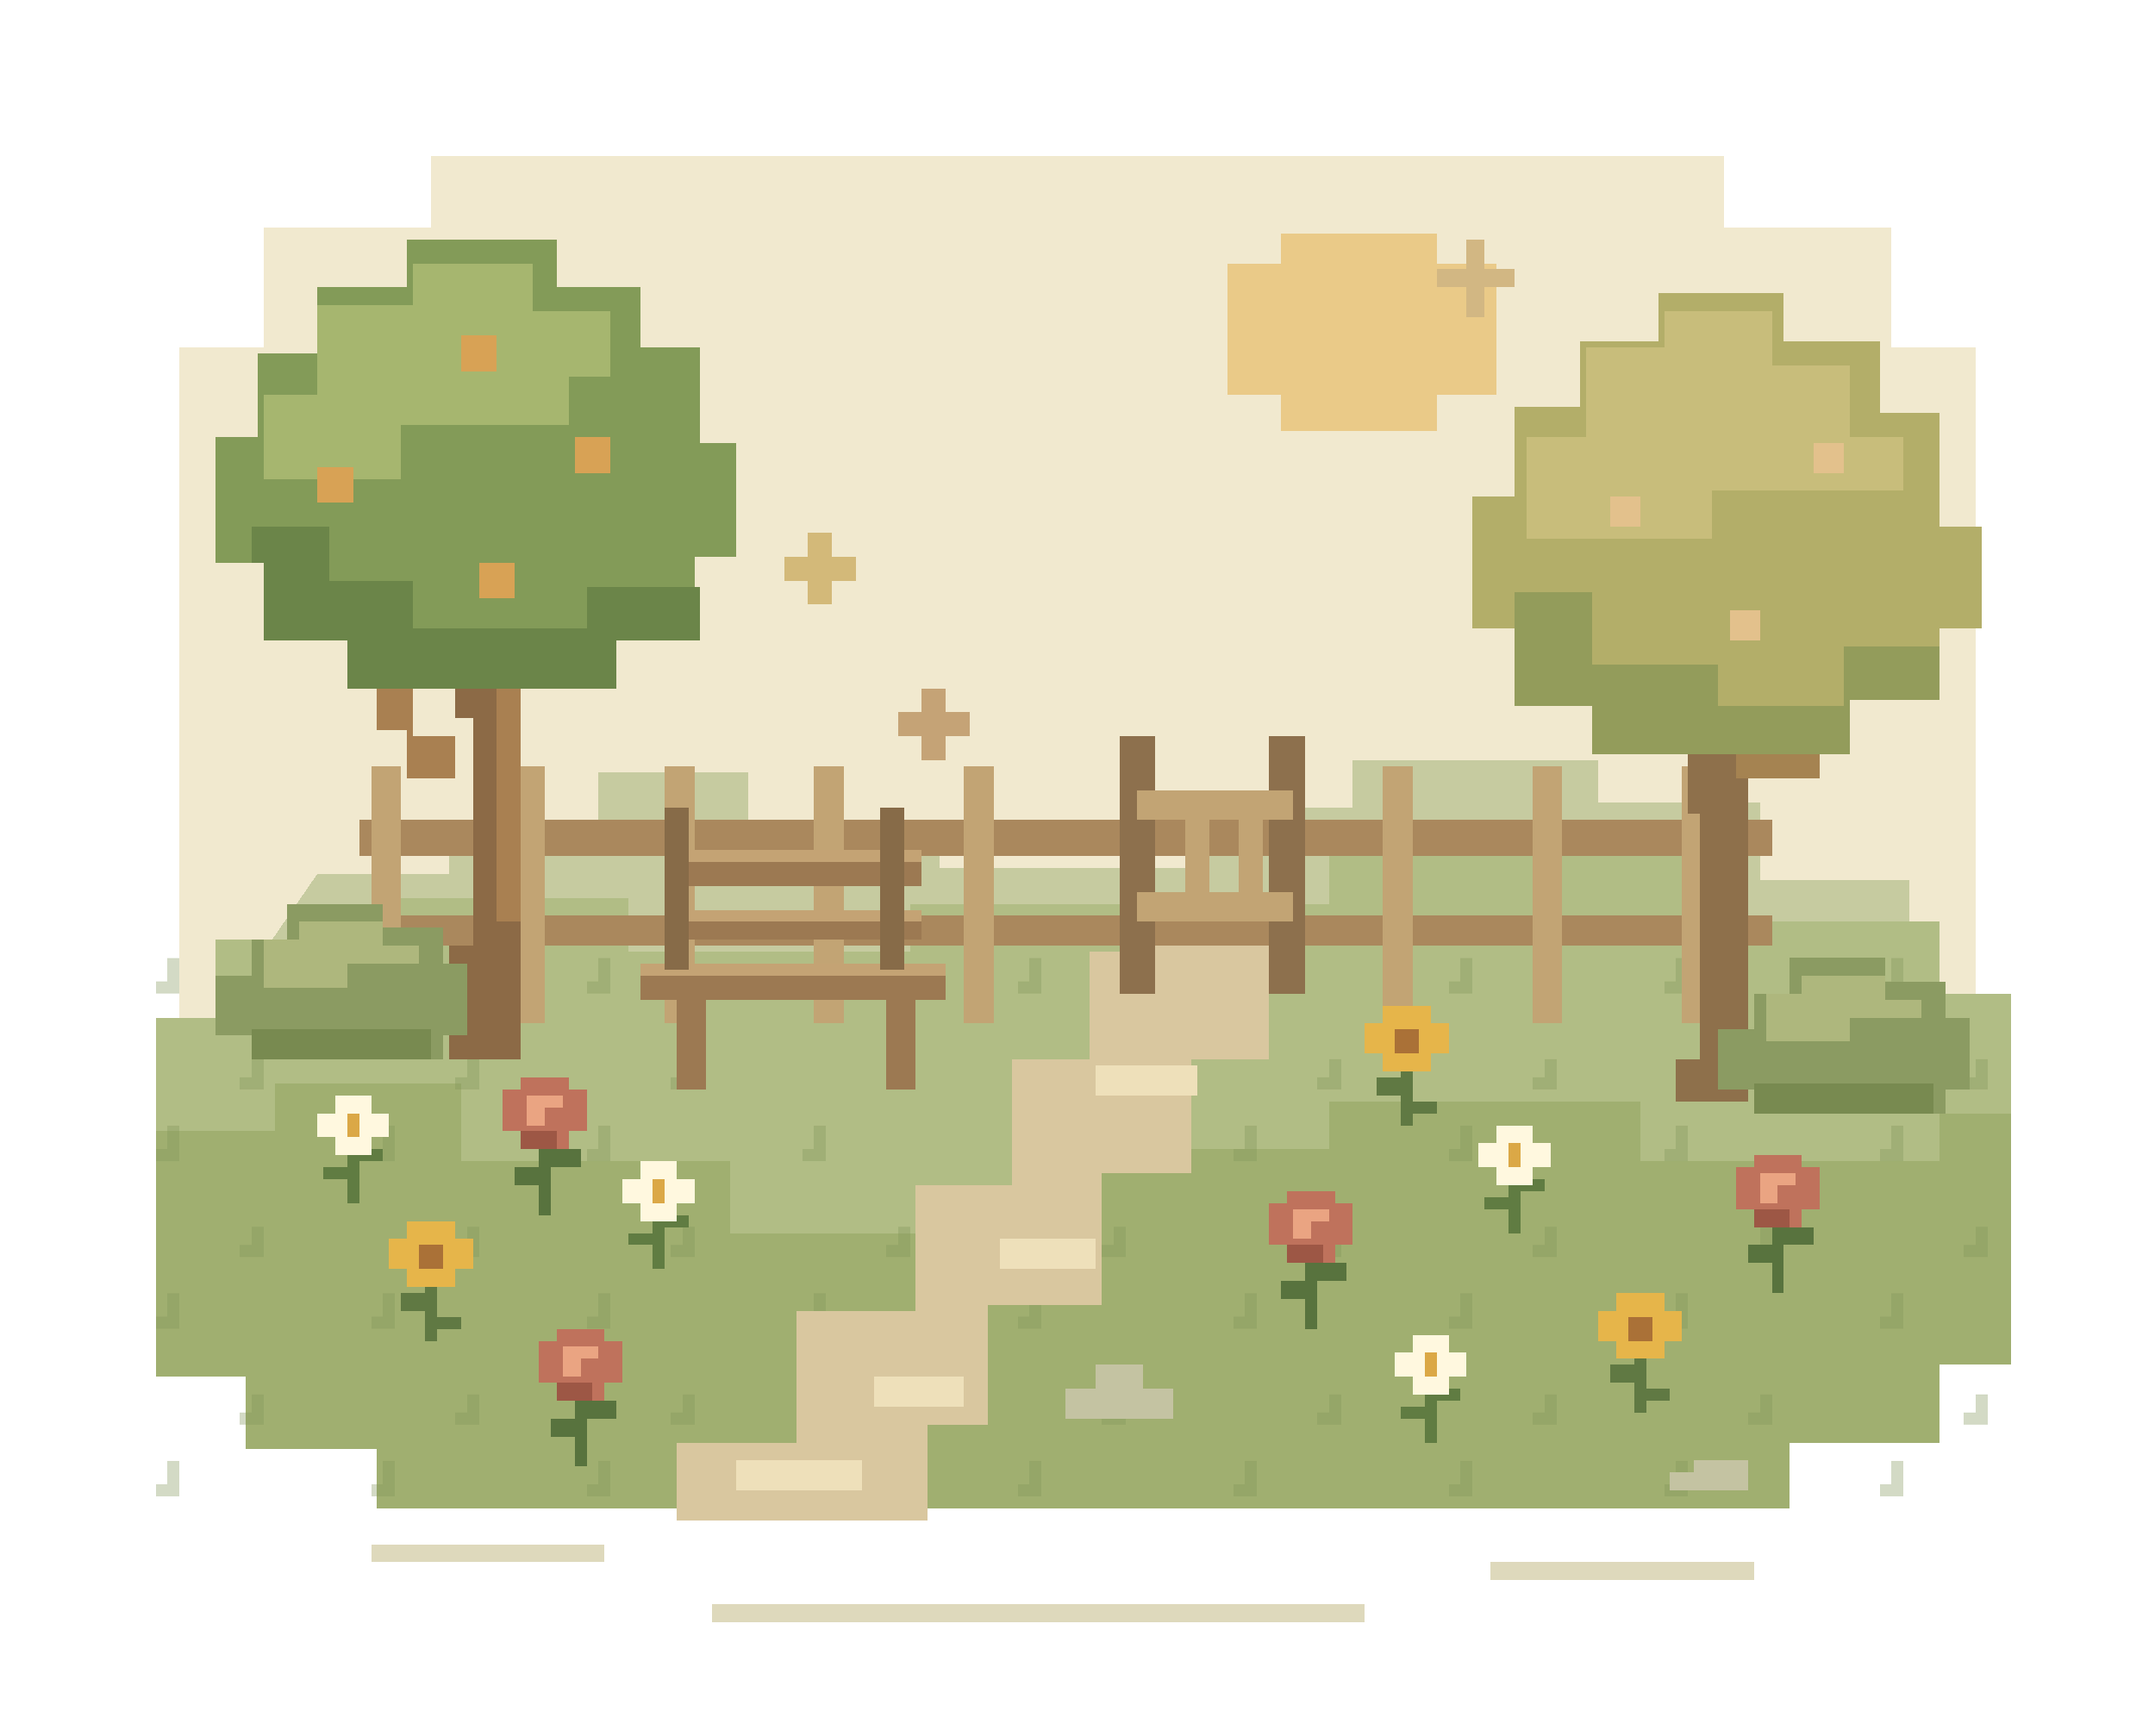
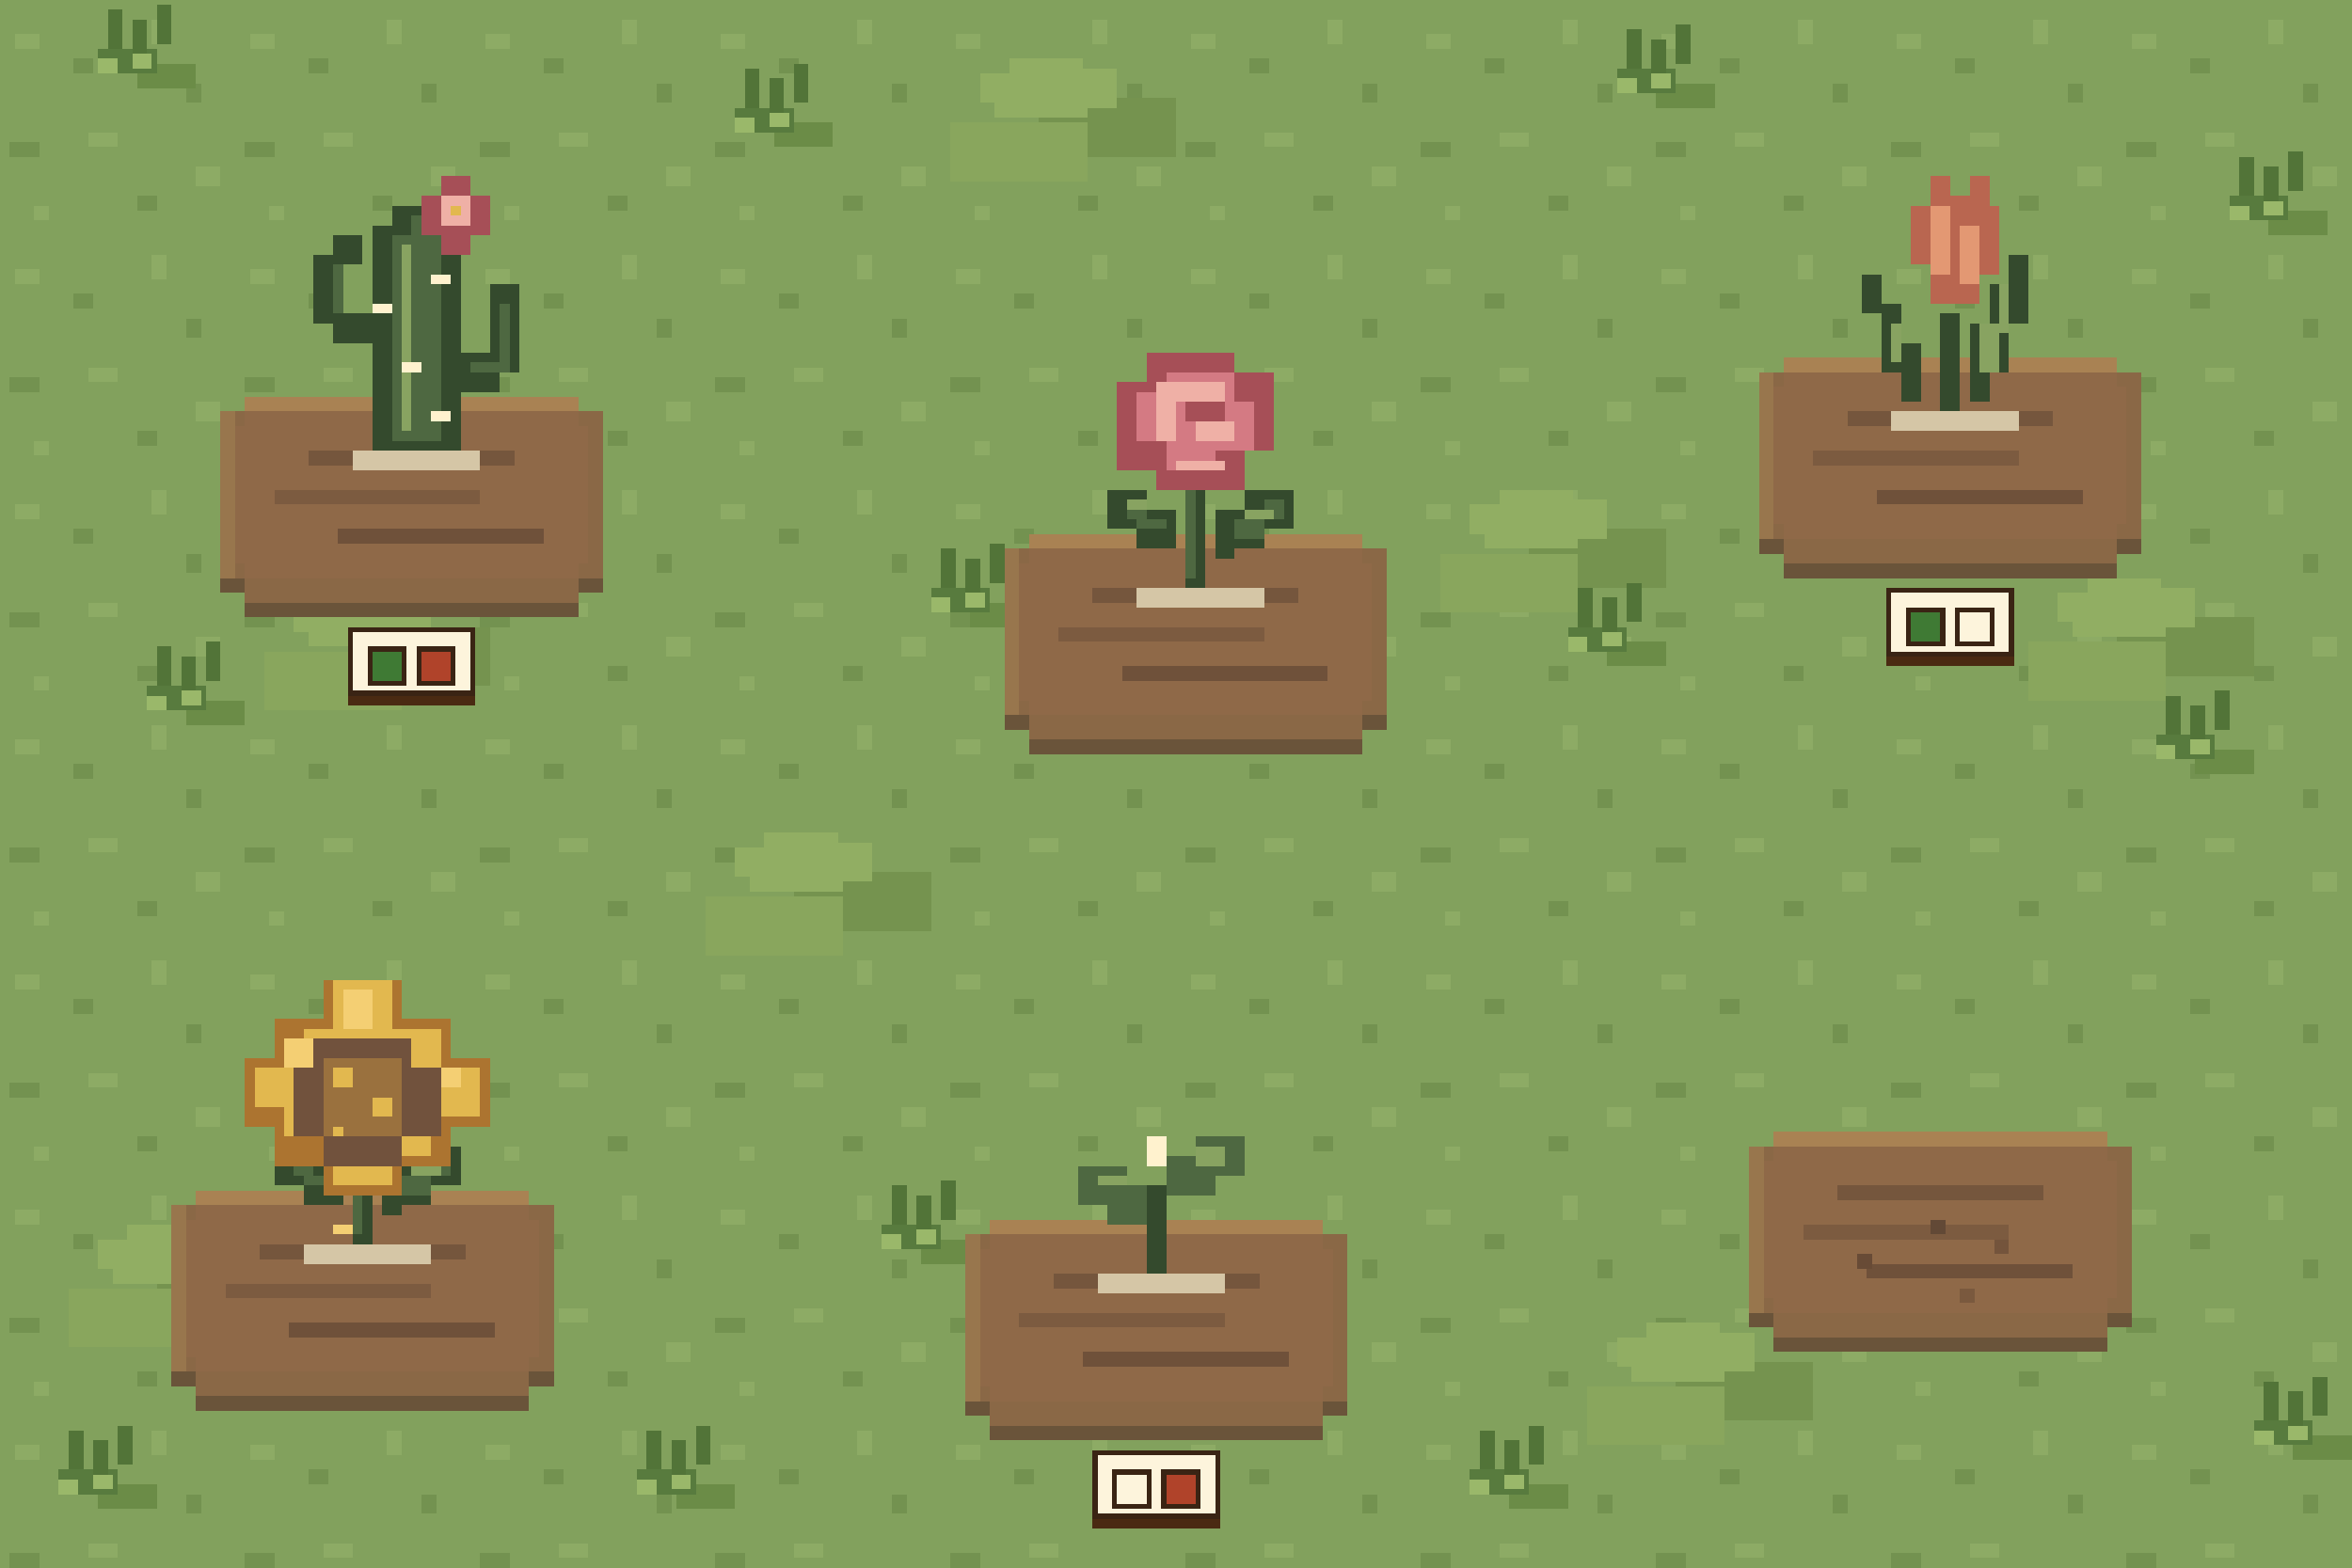
- <svg xmlns="http://www.w3.org/2000/svg" viewBox="0 0 360 290" fill="none" shape-rendering="crispEdges">
+ <svg xmlns="http://www.w3.org/2000/svg" viewBox="0 0 480 320" shape-rendering="crispEdges">
  <defs>
-     <pattern id="grass" width="36" height="28" patternUnits="userSpaceOnUse">
-       <path d="M4 12h2v-3h2v5H4zm22 12h2v-4h2v6h-4z" fill="#80945a" opacity=".35" />
+     <pattern id="g" width="48" height="48" patternUnits="userSpaceOnUse">
+       <path fill="#8dab65" d="M3 7h5v3H3zM31 4h3v5h-3zM18 27h6v3h-6zM40 34h5v4h-5zM7 42h3v3H7z" />
+       <path fill="#739250" d="M15 12h4v3h-4zM38 17h3v4h-3zM2 29h6v3H2zM28 40h4v3h-4z" />
    </pattern>
-     <g id="daisy">
-       <path d="M0 0h2v12H0zM-4 6H0v2h-4zm6-3h4v2H2z" fill="#607c42" />
-       <path d="M-2-6h6v3h3v4H4v3h-6V1h-3v-4h3z" fill="#fff8df" />
-       <path d="M0-3h2v4H0z" fill="#dba846" />
+     <g id="m">
+       <path fill="#75934f" d="M12 8h28v12H12z" />
+       <path fill="#89a65d" d="M-6 13h28v12H-6z" />
+       <path fill="#91ae63" d="M0 3h6V0h15v2h7v8h-6v2H3V9H0z" />
    </g>
-     <g id="rose">
-       <path d="M0 0h2v15H0zm-4 7H0v3h-4zm6-3h5v3H2z" fill="#58733e" />
-       <path d="M-3-8h8v2h3v7H5v3h-8V1h-3v-7h3z" fill="#bf725c" />
-       <path d="M-1-5h5v2H1v3h-3v-5z" fill="#eaa482" />
-       <path d="M-3 1h6v3h-6z" fill="#9d5745" />
+     <g id="c">
+       <path fill="#6b8c47" d="M8 3h12v5H8z" />
+       <path fill="#587b3e" d="M0 0h12v5H0z" />
+       <path fill="#527438" d="M2-8h3v8H2zm5 2h3v8H7zm5-3h3v8h-3z" />
+       <path fill="#9ab86a" d="M0 2h4v3H0zm7-1h4v3H7z" />
    </g>
-     <g id="yellow">
-       <path d="M0 0h2v13H0zm-4 5H0v3h-4zm6 4h4v2H2z" fill="#607943" />
-       <path d="M-3-7h8v3h3v5H5v3h-8V1h-3v-5h3z" fill="#e6b54a" />
-       <path d="M-1-3h4v4h-4z" fill="#aa7137" />
+     <g id="p">
+       <path fill="#6a543a" d="M5 3h68v3h5v34h-5v5H5v-5H0V6h5z" />
+       <path fill="#8a6846" d="M5 0h68v3h5v34h-5v5H5v-5H0V3h5z" />
+       <path fill="#a98253" d="M5 0h68v3H5z" />
+       <path fill="#98764d" d="M0 3h3v34H0z" />
+       <path fill="#8f6948" d="M5 3h68v3h2v28h-2v3H5v-3H3V6h2z" />
+       <path fill="#75563d" d="M18 11h42v3H18z" />
+       <path fill="#7c5b40" d="M11 19h42v3H11z" />
+       <path fill="#6f513a" d="M24 27h42v3H24z" />
    </g>
-     <g id="shrub">
-       <path d="M-14-8h6v-6H8v4h10v6h4V8h-4v4h-32V8h-6V-2h6z" fill="#8b9b62" />
-       <path d="M-12-8h6v-3H8v4h6v3H2v4h-14z" fill="#aeb77d" />
-       <path d="M-14 7h30v5h-30z" fill="#788a50" />
+     <g id="t">
+       <path fill="#4a2a12" d="M0 2h26v14H0z" />
+       <path fill="#3a2414" d="M0 0h26v14H0z" />
+       <path fill="#fdf4dc" d="M1 1h24v12H1z" />
+       <path fill="#3a2414" d="M4 4h8v8H4zm10 0h8v8h-8z" />
+       <path fill="#fdf4dc" d="M5 5h6v6H5zm10 0h6v6h-6z" />
    </g>
  </defs>
-   <path d="M44 38h28V26h216v12h28v20h14v132H30V58h14z" fill="#f1e9cf" />
-   <path d="M214 39h26v5h10v22h-10v6h-26v-6h-9V44h9z" fill="#eaca88" />
-   <path d="M47 70h13V58h25v8h18v12h13v7H47zm227 11h10V69h20v7h13v12h-43z" fill="#fff9e8" />
-   <path d="M53 146h22v-8h25v-9h25v8h32v8h42v-10h27v-8h41v7h27v13h25v15H42z" fill="#c6cba0" />
-   <path d="M36 157h29v-7h40v9h47v-8h70v-9h66v12h36v12h12v62h-12v13h-25v11H63v-10H41v-12H26v-60h10z" fill="#b1bd85" />
-   <path d="M26 189h20v-8h31v13h45v12h59v-14h41v-8h52v10h50v-8h12v42h-12v13h-25v11H63v-10H41v-12H26z" fill="#a0af70" />
-   <path d="M26 157h310v95H26z" fill="url(#grass)" />
-   <path d="M191 149h21v28h-13v19h-15v22h-19v20h-10v16h-42v-13h20v-22h20v-21h16v-21h13v-18h9z" fill="#d9c79f" />
-   <path d="M191 149h21v8h-21zm-8 29h17v5h-17zm-16 29h16v5h-16zm-21 23h15v5h-15zm-23 14h21v5h-21z" fill="#eee0ba" />
-   <path d="M60 137h236v6H60zm0 16h236v5H60z" fill="#aa885d" />
-   <path d="M62 128h5v43h-5zm24 0h5v43h-5zm25 0h5v43h-5zm25 0h5v43h-5zm25 0h5v43h-5zm70 0h5v43h-5zm25 0h5v43h-5zm25 0h5v43h-5z" fill="#c2a474" />
-   <path d="M187 123h6v43h-6zm25 0h6v43h-6z" fill="#8d704d" />
-   <path d="M190 132h26v5h-26zm0 17h26v5h-26zm8-12h4v12h-4zm9 0h4v12h-4z" fill="#c2a474" />
-   <path d="M76 95h11v82H75v-19h4v-38h-3z" fill="#8c6a46" />
-   <path d="M83 103h4v51h-4zm-7 27h-8v-8h-5v-7h6v8h7z" fill="#a98051" />
-   <path d="M53 48h15v-8h25v8h14v10h10v16h6v19h-7v14h-13v8H58v-8H44V94h-8V73h7V59h10z" fill="#839b58" />
-   <path d="M53 51h16v-7h20v8h13v11h-7v8H67v9H44V66h9z" fill="#a6b66f" />
-   <path d="M42 88h13v9h14v8h29v-7h19v9h-14v8H58v-8H44V94h-2z" fill="#6b8549" />
-   <path d="M53 78h6v6h-6zm43-5h6v6h-6zM77 56h6v6h-6zm3 38h6v6h-6z" fill="#d8a255" />
-   <path d="M282 109h10v75h-12v-7h4v-41h-2z" fill="#8e704b" />
-   <path d="M290 126h10v-12h4v16h-14z" fill="#a58351" />
-   <path d="M264 57h13v-8h21v8h16v12h10v19h7v17h-7v12h-15v9h-43v-8h-13v-13h-7V83h7V68h11z" fill="#b3ae69" />
-   <path d="M265 58h13v-6h18v9h13v12h9v9h-32v8h-31V73h10z" fill="#c8bd7b" />
-   <path d="M253 99h13v12h21v7h21v-10h16v9h-15v9h-43v-8h-13z" fill="#939c5b" />
-   <path d="M269 83h5v5h-5zm34-9h5v5h-5zm-14 28h5v5h-5z" fill="#e3c18c" />
-   <use href="#shrub" x="56" y="165" />
-   <use href="#shrub" x="307" y="174" />
-   <path d="M112 142h42v6h-42zm0 10h42v5h-42zm-5 9h51v6h-51zm6 6h5v15h-5zm35 0h5v15h-5z" fill="#9c7952" />
-   <path d="M111 142h43v2h-43zm0 10h43v2h-43zm-4 9h51v2h-51z" fill="#c4a374" />
-   <path d="M111 135h4v27h-4zm36 0h4v27h-4z" fill="#876b48" />
-   <use href="#rose" x="90" y="188" />
-   <use href="#daisy" x="109" y="200" />
-   <use href="#yellow" x="71" y="211" />
-   <use href="#rose" x="96" y="230" />
-   <use href="#yellow" x="234" y="175" />
-   <use href="#daisy" x="252" y="194" />
-   <use href="#rose" x="218" y="207" />
-   <use href="#daisy" x="238" y="229" />
-   <use href="#yellow" x="273" y="223" />
-   <use href="#daisy" x="58" y="189" />
-   <use href="#rose" x="296" y="201" />
-   <path d="M183 228h8v4h5v5h-18v-5h5zm100 16h9v5h-13v-3h4z" fill="#c4c3a2" />
-   <path d="M135 89h4v4h4v4h-4v4h-4v-4h-4v-4h4z" fill="#d3b979" />
-   <path d="M245 40h3v5h5v3h-5v5h-3v-5h-5v-3h5z" fill="#d2b783" />
-   <path d="M154 115h4v4h4v4h-4v4h-4v-4h-4v-4h4z" fill="#c5a376" />
-   <path d="M62 258h39v3H62zm187 3h44v3h-44zm-130 7h109v3H119z" fill="#ded9bc" />
+   <rect width="480" height="320" fill="#82a15d" />
+   <rect width="480" height="320" fill="url(#g)" />
+   <use href="#m" x="60" y="120" />
+   <use href="#m" x="300" y="100" />
+   <use href="#m" x="420" y="118" />
+   <use href="#m" x="150" y="170" />
+   <use href="#m" x="20" y="250" />
+   <use href="#m" x="330" y="270" />
+   <use href="#m" x="200" y="12" />
+   <use href="#c" x="20" y="10" />
+   <use href="#c" x="150" y="22" />
+   <use href="#c" x="330" y="14" />
+   <use href="#c" x="455" y="40" />
+   <use href="#c" x="190" y="120" />
+   <use href="#c" x="30" y="140" />
+   <use href="#c" x="320" y="128" />
+   <use href="#c" x="440" y="150" />
+   <use href="#c" x="130" y="300" />
+   <use href="#c" x="300" y="300" />
+   <use href="#c" x="460" y="290" />
+   <use href="#c" x="12" y="300" />
+   <use href="#c" x="180" y="250" />
+   <use href="#c" x="360" y="250" />
+   <use href="#p" x="45" y="81" />
+   <svg x="52" y="34" viewBox="0 0 32 32" width="64" height="64">
+     <path fill="#d5c6a6" d="M10 29h13v2H10z" />
+     <path fill="#344a2d" d="M12 29V18H8v-2H6V9h2V7h3v3H9v5h3V6h2V4h5v2h2v13h3v-7h3v9h-2v2h-4v6z" />
+     <path fill="#4e6841" d="M14 28V7h2V5h3v23zM8 10h1v5H8zm17 4h1v7h-4v-1h3z" />
+     <path fill="#88a361" d="M15 8h1v19h-1zM17 5h2v2h-2z" />
+     <path fill="#fff2ce" d="M12 14h2v1h-2zm6-3h2v1h-2zm-3 9h2v1h-2zm3 5h2v1h-2z" />
+     <path fill="#a64f57" d="M17 7V3h2V1h3v2h2v4h-2v2h-3V7z" />
+     <path fill="#efb0a6" d="M19 3h3v3h-3z" />
+     <path fill="#e2b84f" d="M20 4h1v1h-1z" />
+   </svg>
+   <use href="#t" x="71" y="128" />
+   <path fill="#3f7a34" d="M76 133h6v6h-6z" />
+   <path fill="#b0432a" d="M86 133h6v6h-6z" />
+   <use href="#p" x="205" y="109" />
+   <svg x="212" y="62" viewBox="0 0 32 32" width="64" height="64">
+     <path fill="#d5c6a6" d="M10 29h13v2H10z" />
+     <path fill="#344a2d" d="M15 29V13h2v16zM14 25h-4v-2H7v-4h4v2h3zm4 1v-5h3v-2h5v4h-3v2h-3v1z" />
+     <path fill="#4e6841" d="M15 28V16h1v12zM9 20h2v2h2v1h-3v-1H9zm11 2h3v-2h2v2h-2v2h-3z" />
+     <path fill="#88a361" d="M21 21h3v1h-3zM9 20h2v1H9z" />
+     <path fill="#a64f57" d="M8 14V8h3V5h9v2h4v8h-3v4H12v-2H8z" />
+     <path fill="#d47a83" d="M10 9h3V7h7v3h2v5h-4v2h-5v-3h-3z" />
+     <path fill="#efb0a6" d="M12 8h7v2h-5v4h-2zm4 4h4v2h-4zm-2 4h5v1h-5z" />
+     <path fill="#a64f57" d="M15 10h4v2h-4z" />
+   </svg>
+   <use href="#p" x="359" y="73" />
+   <svg x="366" y="26" viewBox="0 0 32 32" width="64" height="64">
+     <path fill="#d5c6a6" d="M10 29h13v2H10z" />
+     <path fill="#344a2d" d="M15 29V19h2v10zm-2-1h-2v-3H9v-6H7v-4h2v3h2v4h2zm5 0v-8h2v-4h2v-3h2v7h-2v5h-2v3z" />
+     <path fill="#88a361" d="M19 25v-5h2v-4h1v5h-1v4zM10 20h1v4h-1z" />
+     <path fill="#b96650" d="M12 14V8h2V5h2v2h2V5h2v3h1v7h-2v3h-5v-4z" />
+     <path fill="#e39873" d="M14 8h2v7h-2zm3 2h2v6h-2z" />
+   </svg>
+   <use href="#t" x="385" y="120" />
+   <path fill="#3f7a34" d="M390 125h6v6h-6z" />
+   <use href="#p" x="35" y="243" />
+   <svg x="42" y="196" viewBox="0 0 32 32" width="64" height="64">
+     <path fill="#d5c6a6" d="M10 29h13v2H10z" />
+     <path fill="#344a2d" d="M15 29V13h2v16zM14 25h-4v-2H7v-4h4v2h3zm4 1v-5h3v-2h5v4h-3v2h-3v1z" />
+     <path fill="#4e6841" d="M15 28V16h1v12zM9 20h2v2h2v1h-3v-1H9zm11 2h3v-2h2v2h-2v2h-3z" />
+     <path fill="#88a361" d="M21 21h3v1h-3zM9 20h2v1H9z" />
+     <path fill="#ac7430" d="M12 2h8v4h5v4h4v7h-4v4h-5v3h-8v-3H7v-4H4v-7h3V6h5z" />
+     <path fill="#e2b84f" d="M13 2h6v5h5v4h4v5h-5v4h-4v3h-6v-5H8v-3H5v-4h5V7h3z" />
+     <path fill="#f4cf73" d="M14 3h3v4h-3zm-6 5h4v3H8zm14 3h4v2h-4zm-9 16h2v1h-2z" />
+     <path fill="#71523d" d="M11 8h10v3h3v7h-4v3h-8v-3H9v-7h2z" />
+     <path fill="#9a713e" d="M12 10h8v8h-8z" />
+     <path fill="#e2b84f" d="M13 11h2v2h-2zm4 3h2v2h-2zm-4 3h1v1h-1z" />
+   </svg>
+   <use href="#p" x="197" y="249" />
+   <svg x="204" y="202" viewBox="0 0 32 32" width="64" height="64">
+     <path fill="#d5c6a6" d="M10 29h13v2H10z" />
+     <path fill="#344a2d" d="M15 29v-9h2v9z" />
+     <path fill="#4e6841" d="M15 24h-4v-2H8v-4h5v2h2zm2-3v-4h3v-2h5v4h-3v2z" />
+     <path fill="#88a361" d="M10 19h3v1h-3zm10-3h3v2h-3z" />
+     <path fill="#fff2ce" d="M15 18v-3h2v3z" />
+   </svg>
+   <use href="#t" x="223" y="296" />
+   <path fill="#b0432a" d="M238 301h6v6h-6z" />
+   <use href="#p" x="357" y="231" />
+   <path fill="#624936" d="M394 249h3v3h-3z" />
+   <path fill="#74543c" d="M407 253h3v3h-3z" />
+   <path fill="#684b36" d="M379 256h3v3h-3z" />
+   <path fill="#7a593e" d="M400 263h3v3h-3z" />
</svg>
